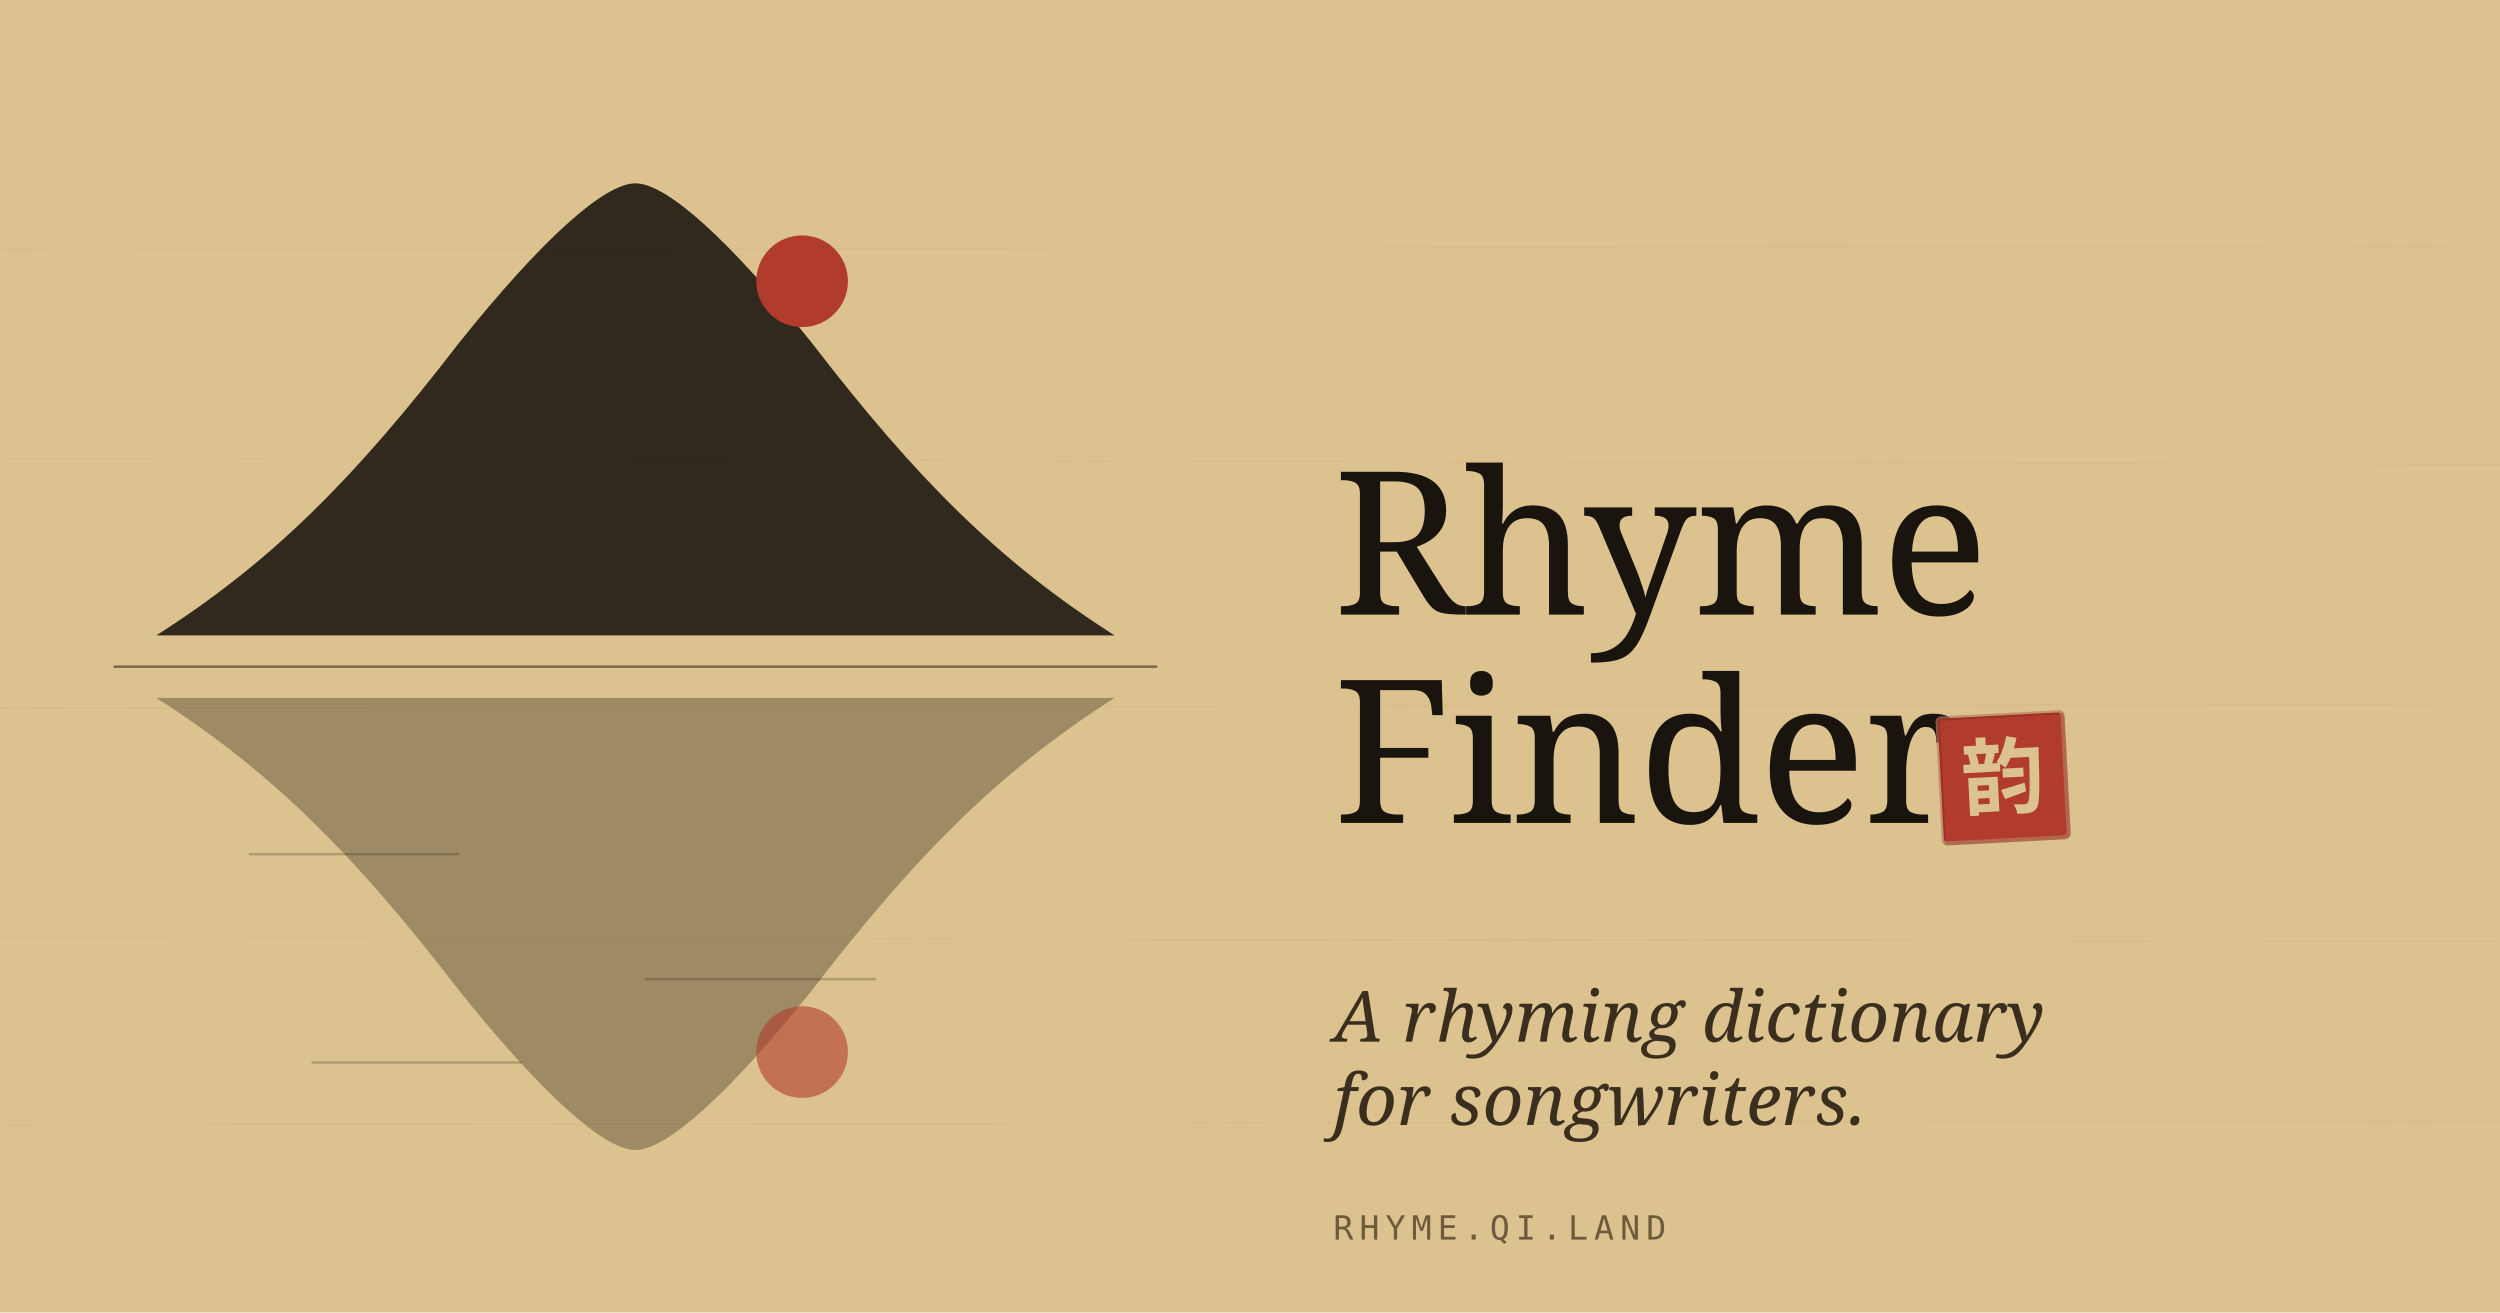
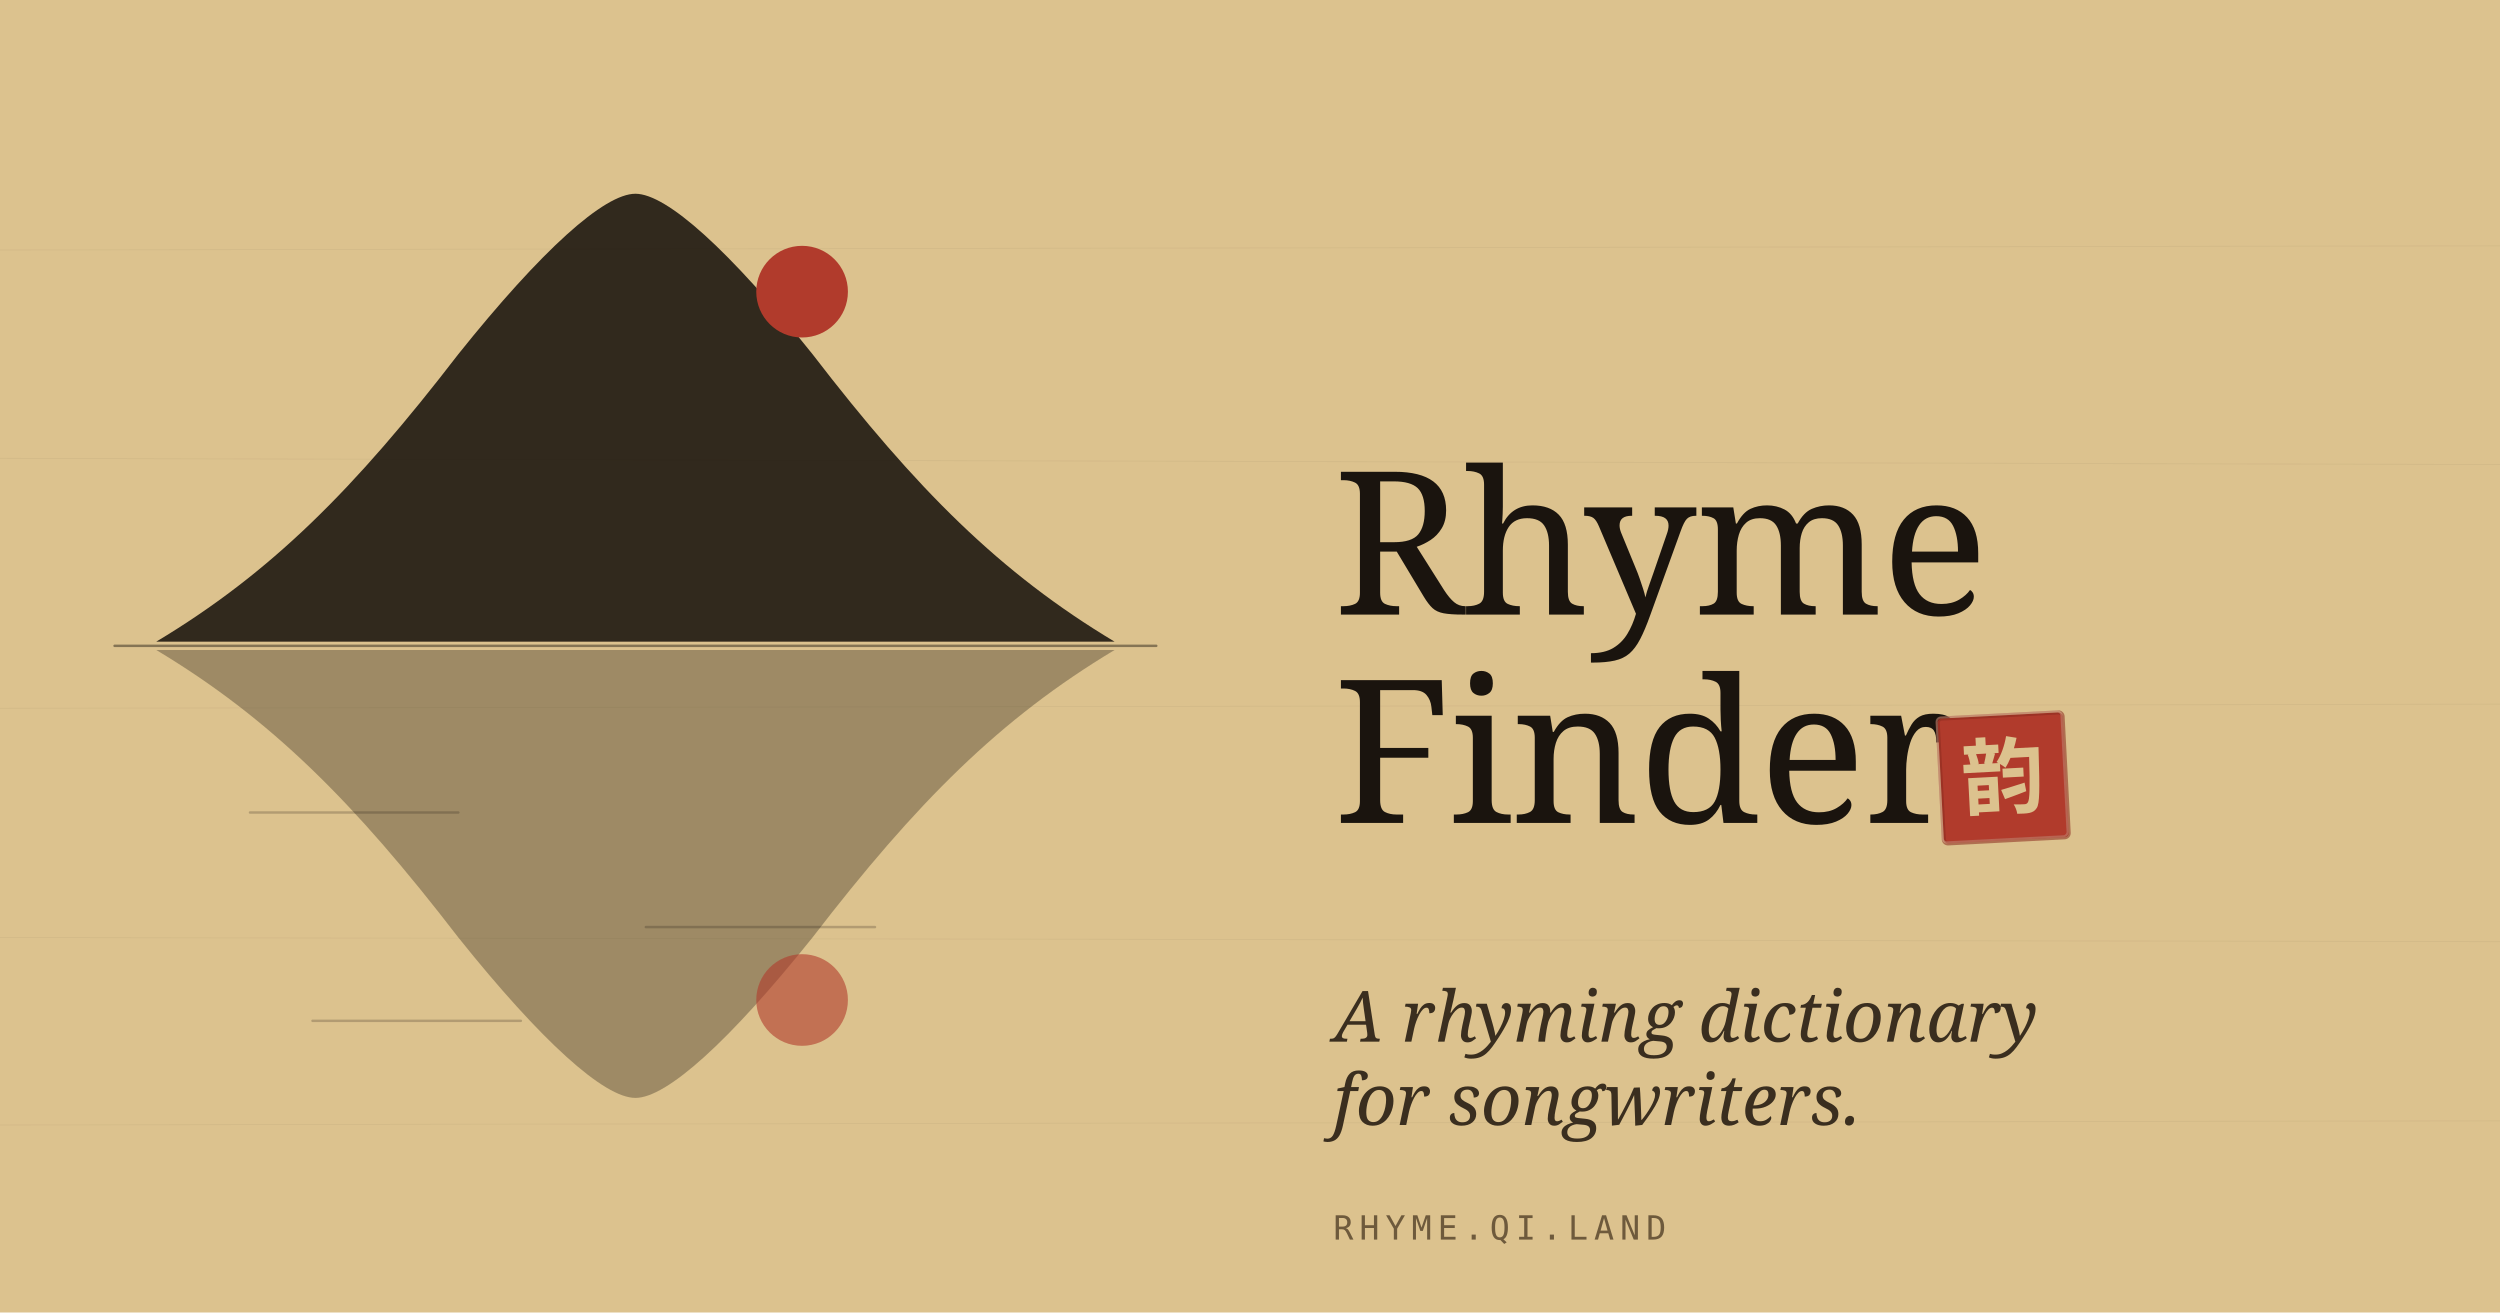
<svg xmlns="http://www.w3.org/2000/svg" viewBox="0 0 1200 630" width="1200" height="630">
  <rect width="1200" height="630" fill="#dcc28e" />
  <g stroke="#1a140e" stroke-width="0.4" opacity="0.05">
    <line x1="0" y1="120" x2="1200" y2="118" />
    <line x1="0" y1="220" x2="1200" y2="223" />
    <line x1="0" y1="340" x2="1200" y2="338" />
    <line x1="0" y1="450" x2="1200" y2="452" />
    <line x1="0" y1="540" x2="1200" y2="538" />
  </g>
-   <path d="M75 305            C 130 270, 170 230, 220 165            C 260 115, 290 88, 305 88            C 320 88, 350 115, 390 165            C 440 230, 480 270, 535 305 Z" fill="#1a140e" opacity="0.88" />
-   <circle cx="385" cy="135" r="22" fill="#b13b2c" />
-   <line x1="55" y1="320" x2="555" y2="320" stroke="#1a140e" stroke-width="1.2" stroke-linecap="round" opacity="0.5" />
-   <path d="M75 335            C 130 370, 170 410, 220 475            C 260 525, 290 552, 305 552            C 320 552, 350 525, 390 475            C 440 410, 480 370, 535 335 Z" fill="#1a140e" opacity="0.32" />
-   <circle cx="385" cy="505" r="22" fill="#b13b2c" opacity="0.6" />
+   <path d="M75 308 C 130 275, 170 235, 220 170 C 260 120, 290 93, 305 93 C 320 93, 350 120, 390 170 C 440 235, 480 275, 535 308 Z" fill="#1a140e" opacity="0.88" />
+   <circle cx="385" cy="140" r="22" fill="#b13b2c" />
+   <line x1="55" y1="310" x2="555" y2="310" stroke="#1a140e" stroke-width="1.2" stroke-linecap="round" opacity="0.45" />
+   <path d="M75 312 C 130 345, 170 385, 220 450 C 260 500, 290 527, 305 527 C 320 527, 350 500, 390 450 C 440 385, 480 345, 535 312 Z" fill="#1a140e" opacity="0.32" />
+   <circle cx="385" cy="480" r="22" fill="#b13b2c" opacity="0.6" />
  <g stroke="#1a140e" stroke-width="1.2" stroke-linecap="round" opacity="0.22" fill="none">
-     <path d="M120 410 L 220 410" />
-     <path d="M310 470 L 420 470" />
-     <path d="M150 510 L 250 510" />
+     <path d="M120 390 L 220 390" />
+     <path d="M310 445 L 420 445" />
+     <path d="M150 490 L 250 490" />
  </g>
  <g transform="translate(640 295)">
    <text font-family="'Cormorant Garamond', 'STSong', serif" font-style="normal" font-weight="500" font-size="96" fill="#1a140e" letter-spacing="-1">
      <tspan x="0" y="0">Rhyme</tspan>
      <tspan x="0" y="100">Finder</tspan>
    </text>
    <g transform="translate(290 50) rotate(-3)">
      <rect x="0" y="0" width="60" height="60" rx="2" fill="#b13b2c" />
      <rect x="0" y="0" width="60" height="60" rx="2" fill="none" stroke="#8a2a1e" stroke-width="2" opacity="0.55" />
      <rect x="0" y="0" width="60" height="60" rx="2" fill="none" stroke="#ffe6c8" stroke-width="1" opacity="0.28" transform="translate(-0.5 -0.5)" />
      <text x="30" y="44" text-anchor="middle" font-family="'Songti SC', 'STSong', 'SimSun', serif" font-weight="700" font-size="40" fill="#dcc28e">韵</text>
    </g>
  </g>
-   <text x="640" y="500" font-family="'Cormorant Garamond', serif" font-style="italic" font-weight="400" font-size="34" fill="#3a2e1f" letter-spacing="0.005em">A rhyming dictionary</text>
-   <text x="640" y="540" font-family="'Cormorant Garamond', serif" font-style="italic" font-weight="400" font-size="34" fill="#3a2e1f" letter-spacing="0.005em">for songwriters.</text>
+   <text x="640" y="500" font-family="'Cormorant Garamond', serif" font-style="italic" font-weight="400" font-size="34" fill="#3a2e1f">A rhyming dictionary</text>
+   <text x="640" y="540" font-family="'Cormorant Garamond', serif" font-style="italic" font-weight="400" font-size="34" fill="#3a2e1f">for songwriters.</text>
  <text x="640" y="595" font-family="'DM Mono', ui-monospace, monospace" font-size="16" font-weight="500" fill="#6e5a3c" letter-spacing="0.18em">RHYME.QI.LAND</text>
</svg>
